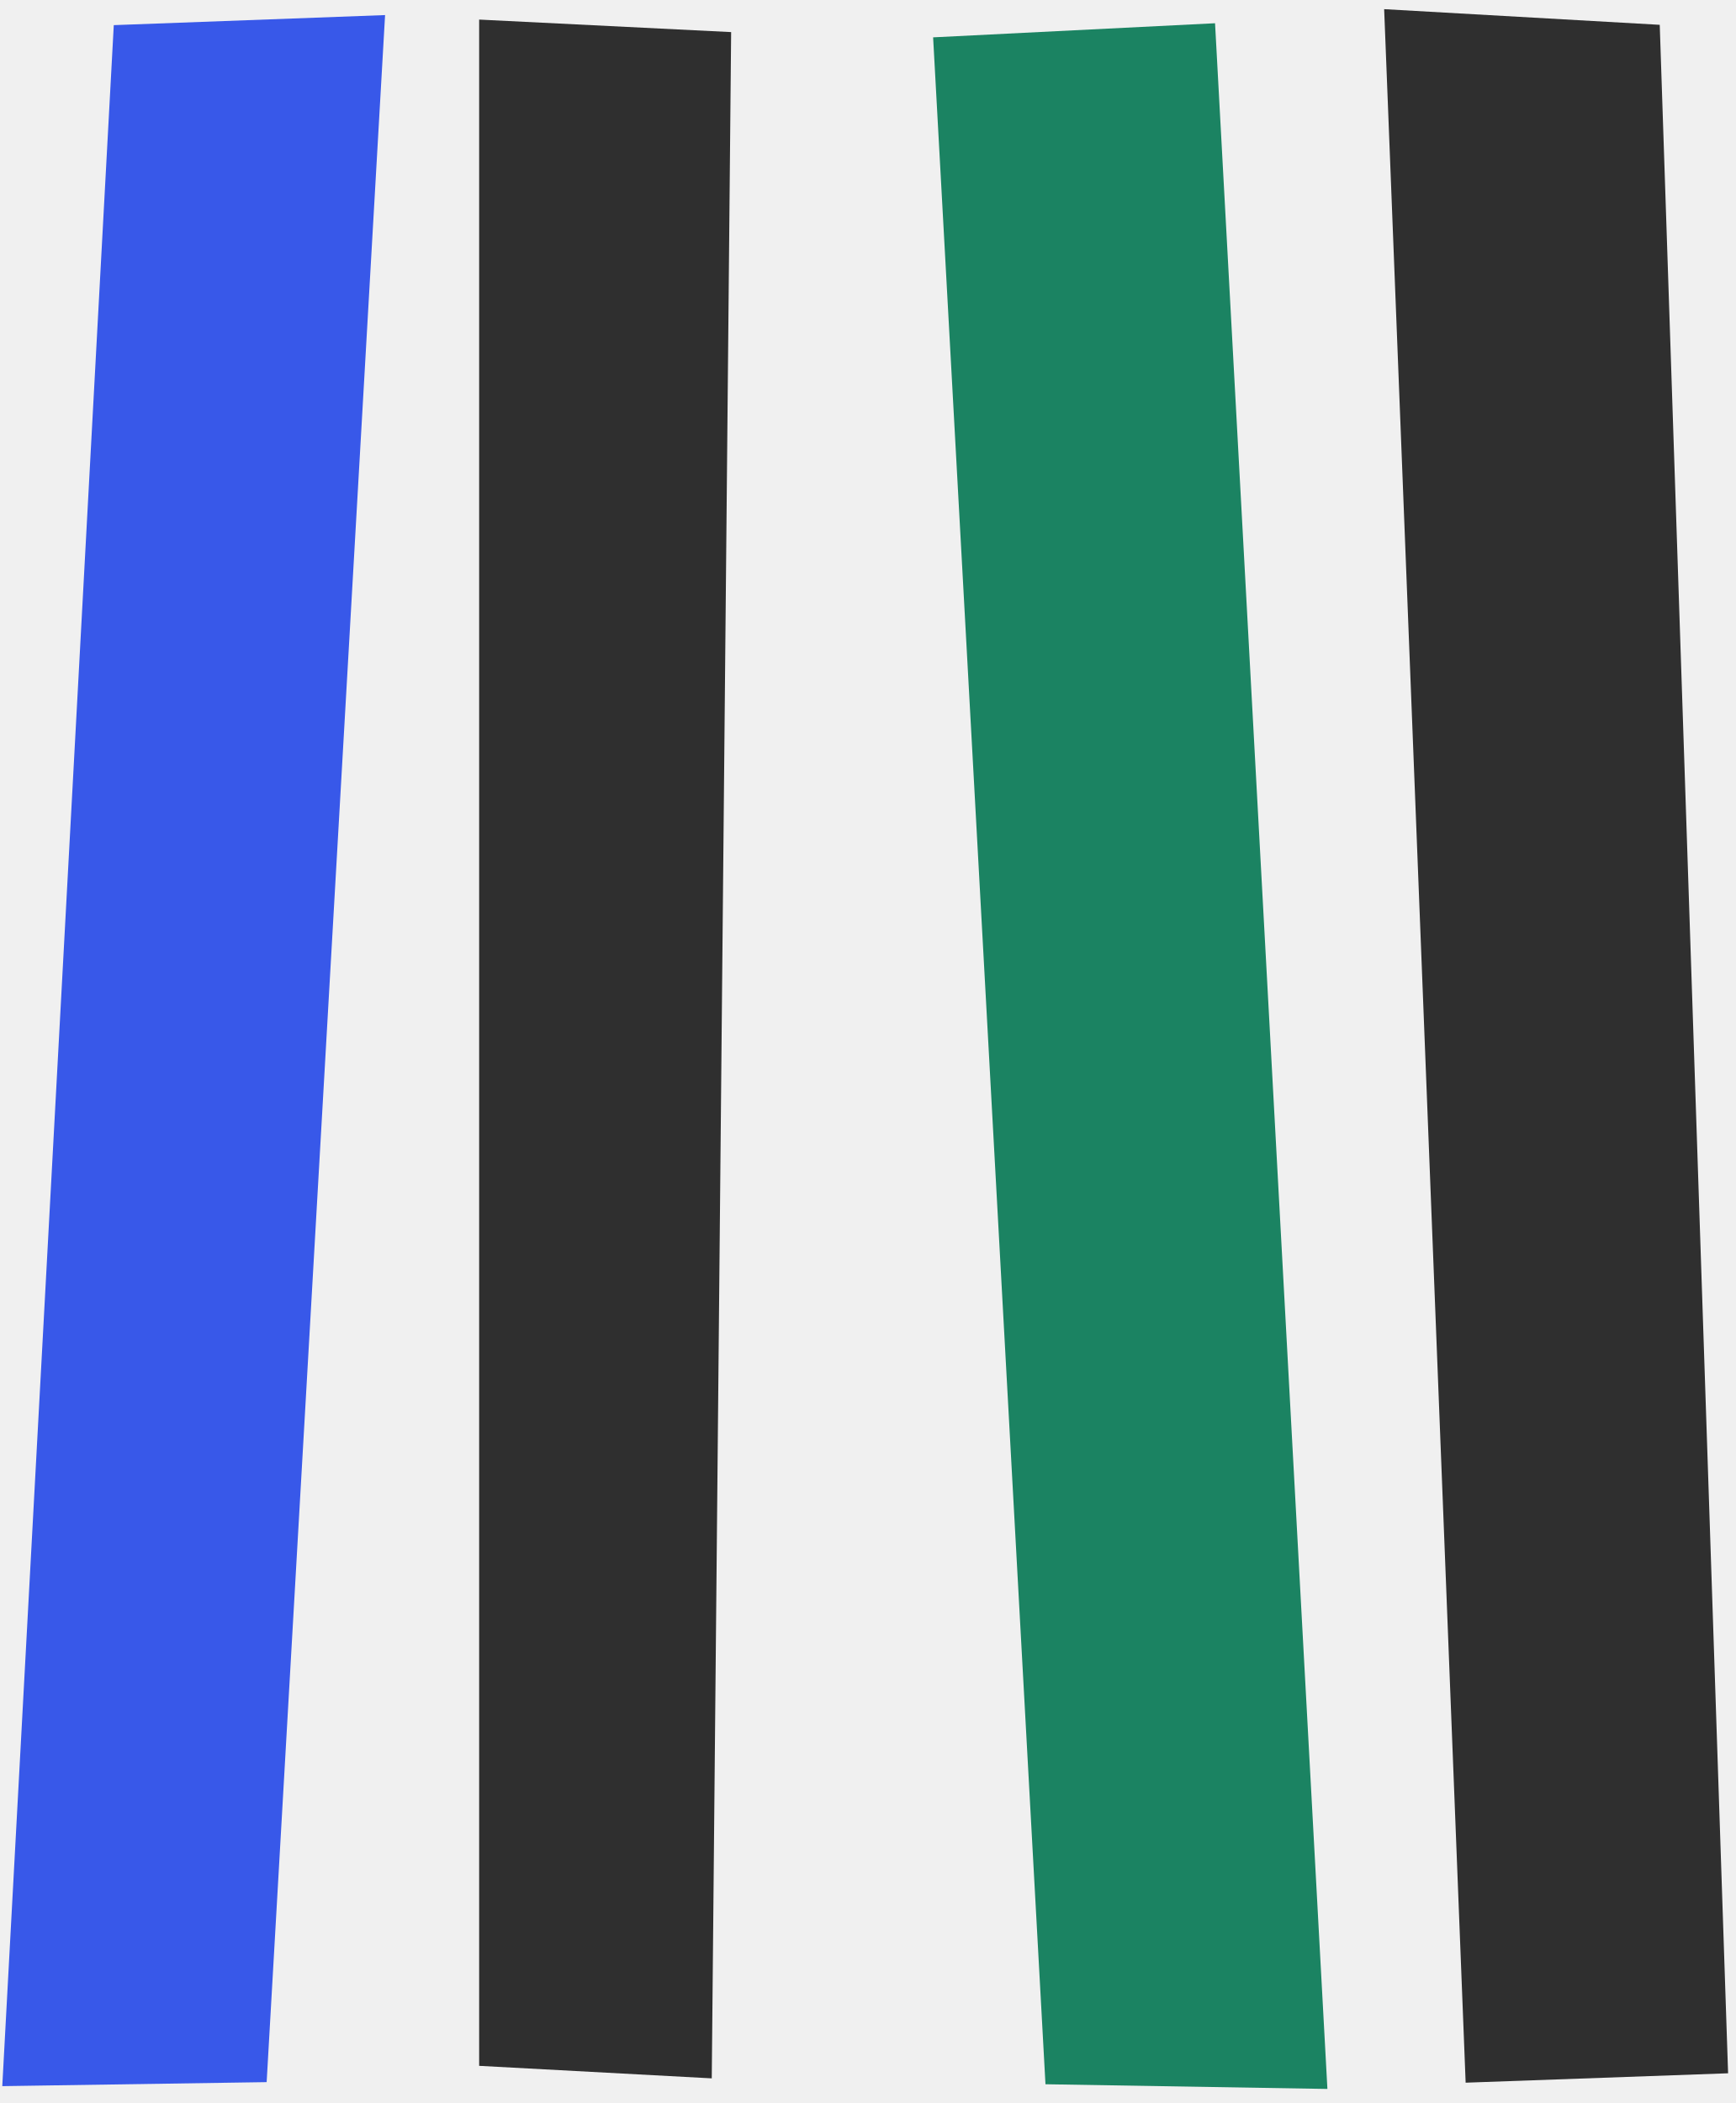
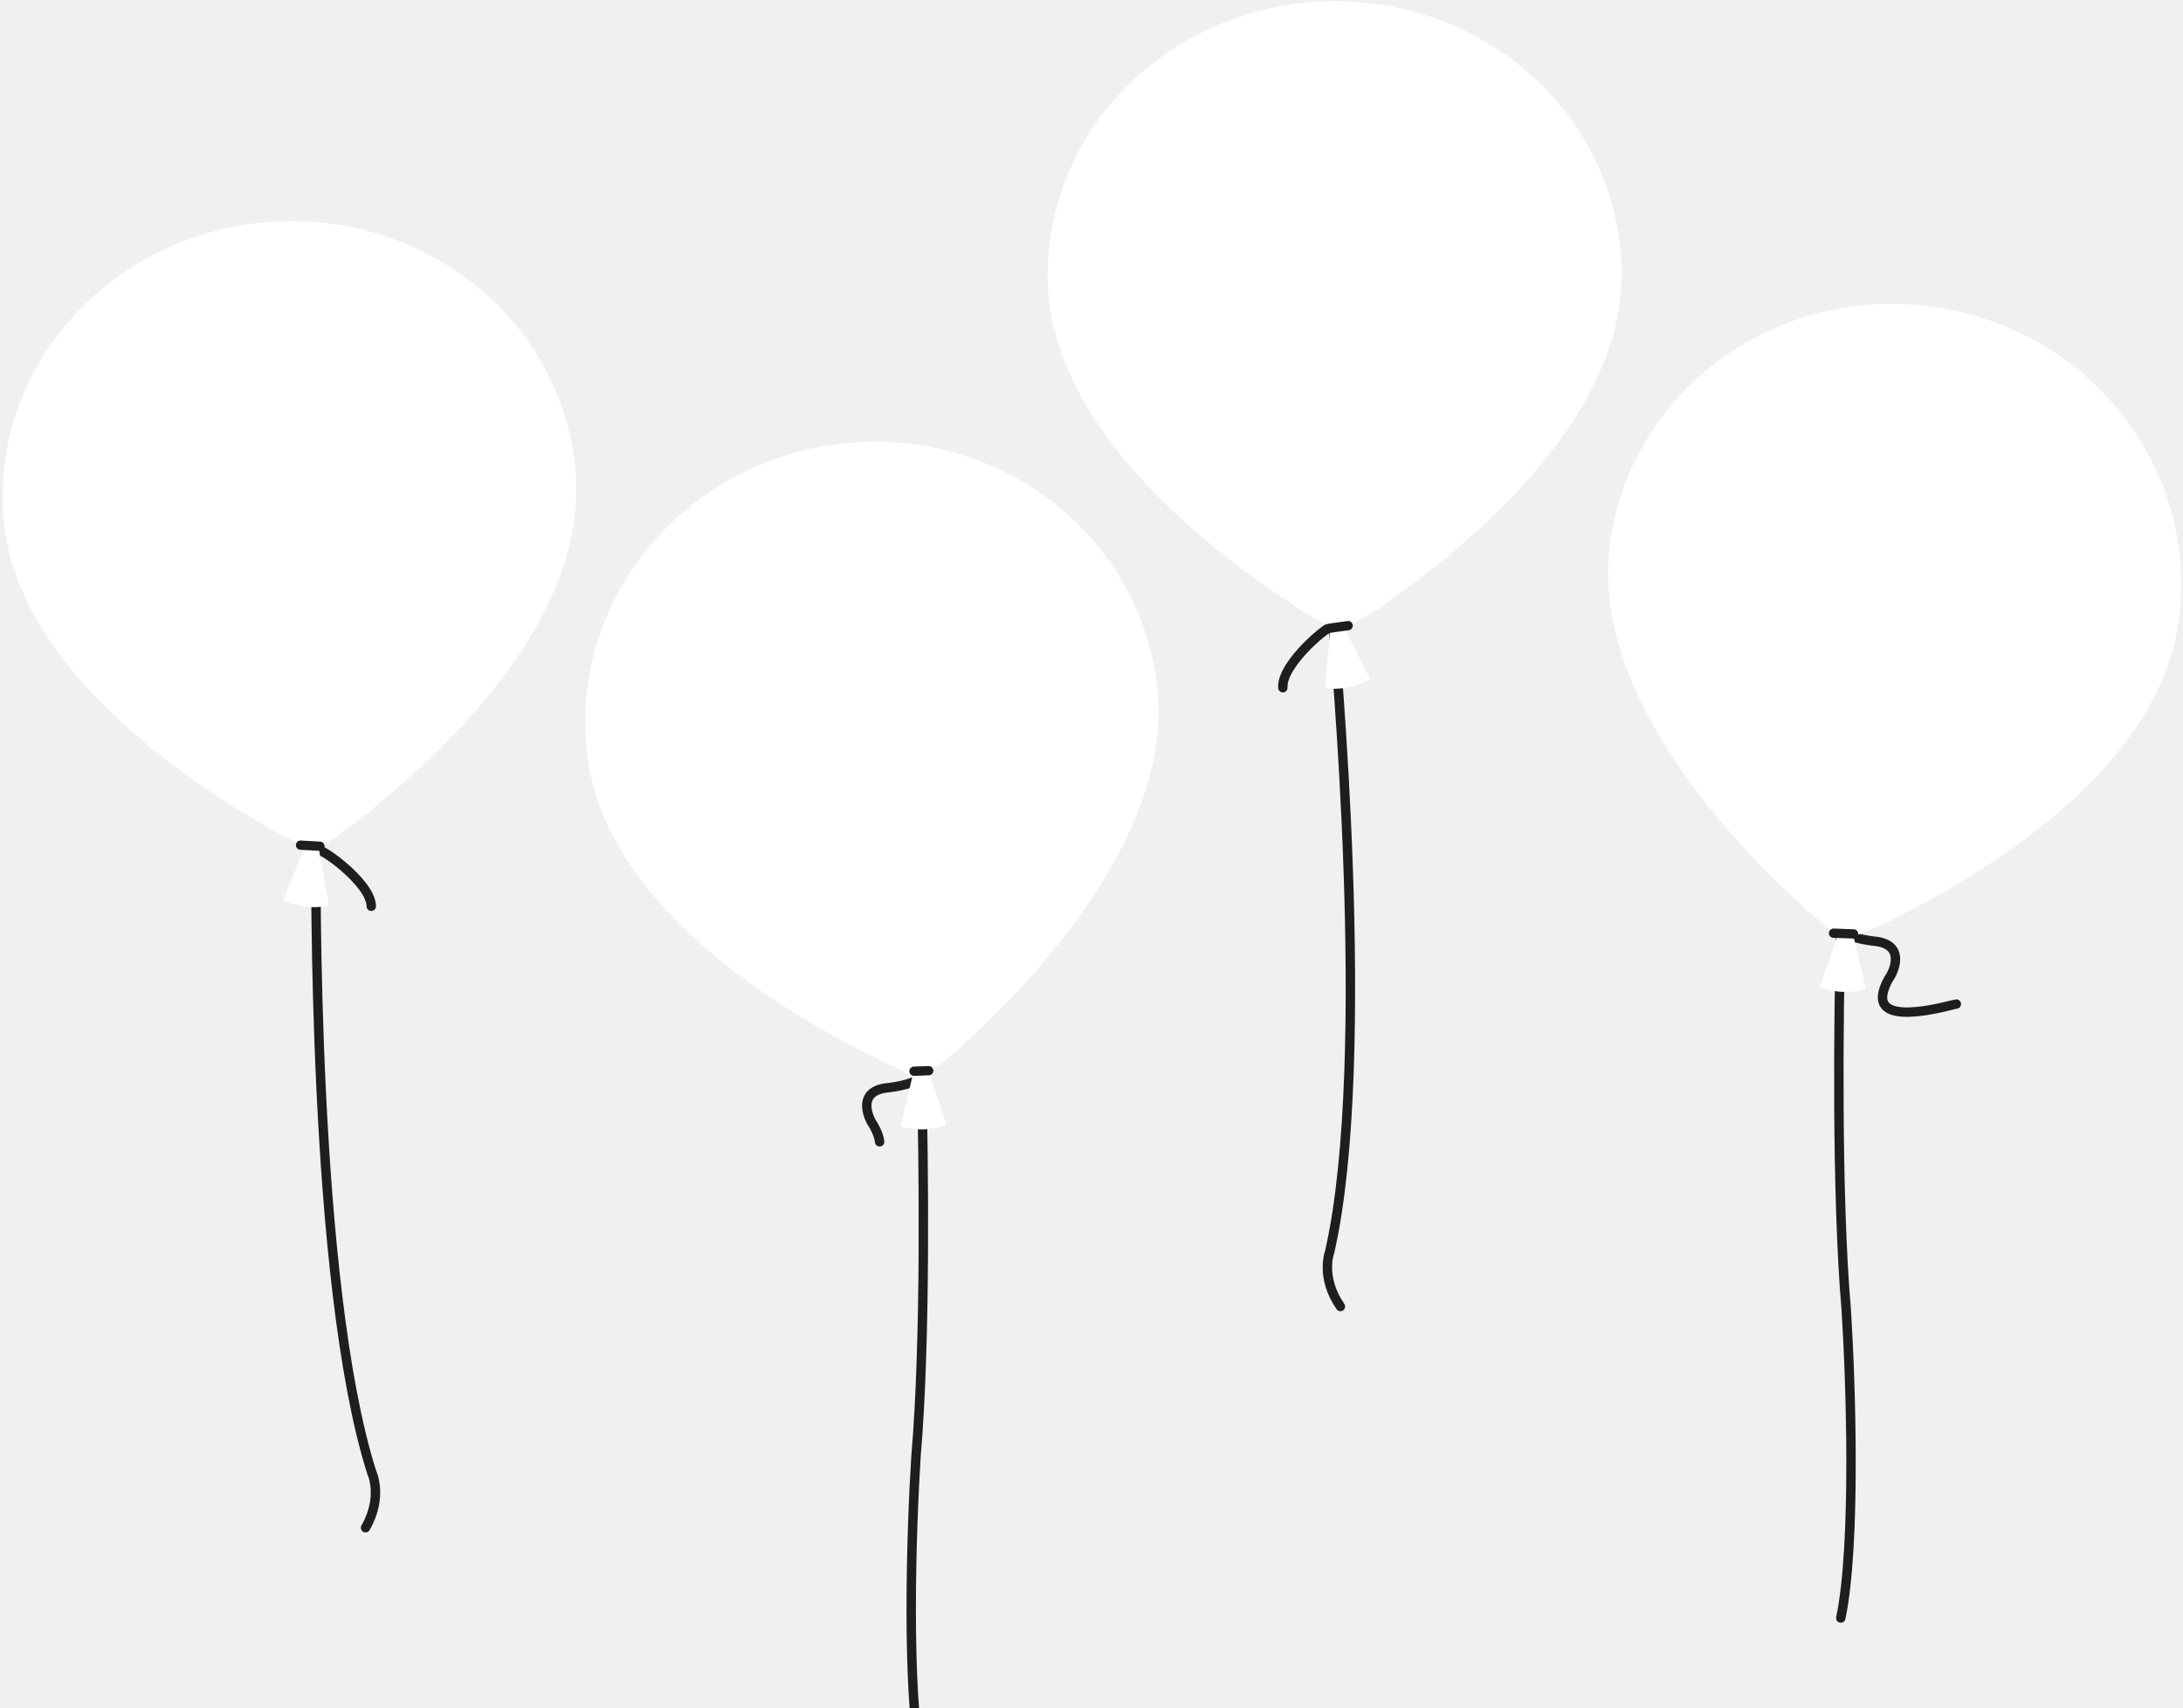
- <svg xmlns="http://www.w3.org/2000/svg" width="411" height="498" viewBox="0 0 411 498" fill="none" aria-hidden="true" focusable="false">
-   <path d="M347.119 493.19L327.819 2.169L393.087 5.878L409.277 490.963L347.119 493.19Z" fill="#2F2F2F" />
-   <path d="M247.608 493.559L220.996 8.844L287.768 5.504L314.38 494.672L247.608 493.559Z" fill="#1B8362" />
-   <path d="M113.48 489.201L113.48 4.637L173.161 7.601L168.571 492.165L113.48 489.201Z" fill="#2F2F2F" />
-   <path d="M0.539 494.008L26.947 5.953L91.201 3.57L63.152 493.058L0.539 494.008Z" fill="#3858E9" />
+ <svg xmlns="http://www.w3.org/2000/svg" viewBox="0 0 464 363" fill="none">
+   <path d="M78.913 192.621c-.04-5.218-11.878-13.339-11.788-11.996.091 1.343-.955 91.866 11.876 132.297 0 0 2.504 5.168-1.301 11.789" stroke="#1E1E1E" stroke-width="2" stroke-linecap="round" stroke-linejoin="round" />
+   <path d="m66.025 169.397-2.246 4.468 2.651 1.332 2.44-1.688-2.846-4.112Zm0 0c2.845 4.112 2.846 4.111 2.848 4.11l.003-.003.01-.007.035-.024.121-.085c.103-.073.252-.177.442-.313.38-.273.927-.67 1.617-1.183a166.555 166.555 0 0 0 5.664-4.421c4.653-3.79 10.85-9.22 16.993-15.763 6.126-6.526 12.309-14.278 16.824-22.723 4.508-8.431 7.509-17.846 6.829-27.564-2.078-29.724-29.002-51.417-59.586-49.278C27.241 54.282 3.6 79.51 5.677 109.235c.68 9.718 4.962 18.622 10.6 26.344 5.646 7.735 12.848 14.551 19.822 20.161 6.993 5.625 13.887 10.139 19.021 13.244a165.576 165.576 0 0 0 6.225 3.59 103.129 103.129 0 0 0 2.247 1.195l.131.067.038.019.011.006.004.002c.002.001.003.002 2.248-4.466Z" fill="#fff" stroke="#fff" stroke-width="10" />
+   <path d="m65.879 177.285-5.663 13.965s3.649 2.391 9.688 1.26l-2.642-15.065-1.383-.16Z" fill="#fff" />
+   <rect x="62.953" y="178.598" width="6.106" height="1.97" rx=".985" transform="rotate(3.18 62.953 178.598)" fill="#1E1E1E" />
+   <path d="M186.961 242.688s-.127-1.806-1.751-4.234c0 0-3.577-6.178 2.952-7.191 0 0 5.908-.507 7.694-2.372.492 16.768.952 56.344-1.149 80.507-.986 15.32-2.136 49.902 1.149 65.66" stroke="#1E1E1E" stroke-width="2" stroke-linecap="round" stroke-linejoin="round" />
+   <path d="m194.464 217.687 3.154 3.881-2.341 1.902-2.774-1.184 1.961-4.599Zm0 0a816.555 816.555 0 0 1-1.964 4.598l-.004-.002-.012-.005-.039-.016-.136-.059a112.689 112.689 0 0 1-2.328-1.058 164.825 164.825 0 0 1-6.469-3.213c-5.347-2.796-12.55-6.899-19.93-12.121-14.417-10.199-30.946-25.657-33.662-44.98-4.198-29.869 17.489-57.102 47.927-61.38 30.439-4.277 58.792 15.922 62.99 45.792 2.715 19.323-8.913 38.738-19.96 52.515-5.655 7.054-11.447 12.984-15.817 17.146a165.602 165.602 0 0 1-5.333 4.871 111.123 111.123 0 0 1-1.997 1.701l-.063.052-.033.027-.01.008-.004.003c-.001.001-.002.002-3.156-3.879Z" fill="#fff" stroke="#fff" stroke-width="10" />
+   <path d="m194.905 224.66-3.449 14.669s3.972 1.802 9.766-.244l-4.926-14.48-1.391.055Z" fill="#fff" />
+   <rect width="5.103" height="1.97" rx=".985" transform="scale(-1 1) rotate(2.085 -6324.149 -5336.641)" fill="#1E1E1E" />
+   <path d="M272.674 146.172c-.395-5.204 10.723-14.284 10.745-12.938.022 1.345 8.621 91.465-.79 132.827 0 0-2.064 5.358 2.28 11.638" stroke="#1E1E1E" stroke-width="2" stroke-linecap="round" stroke-linejoin="round" />
+   <path d="m284.568 122.79 2.611 4.265-2.531 1.549-2.572-1.479 2.492-4.335Zm0 0c-2.492 4.335-2.493 4.334-2.495 4.333l-.004-.002-.011-.006-.036-.021-.128-.075a106.955 106.955 0 0 1-2.176-1.319 165.633 165.633 0 0 1-6.014-3.933c-4.952-3.388-11.582-8.281-18.249-14.289-6.649-5.992-13.458-13.2-18.662-21.24-5.197-8.025-8.973-17.156-9.107-26.897-.41-29.793 24.609-53.658 55.265-54.08 30.656-.422 56.321 22.745 56.731 52.539.135 9.74-3.389 18.972-8.362 27.138-4.982 8.179-11.589 15.572-18.071 21.745-6.499 6.189-12.991 11.263-17.849 14.786a167.49 167.49 0 0 1-5.903 4.096c-.718.474-1.287.84-1.681 1.091l-.458.288a9.846 9.846 0 0 0-.126.078l-.036.022-.011.007-.003.002c-.002.001-.003.002-2.614-4.263Z" fill="#fff" stroke="#fff" stroke-width="10" />
+   <path d="m284.383 130.802 6.808 13.443s-3.436 2.688-9.549 2.064l1.376-15.233 1.365-.274Z" fill="#fff" />
+   <rect width="6.106" height="1.97" rx=".985" transform="scale(-1 1) rotate(7.968 -1090.36 -1997.313)" fill="#1E1E1E" />
+   <path d="M415.822 213.413c-.66 0-16.451 4.903-15.663-1.87 0 0 .126-1.807 1.751-4.235 0 0 3.577-6.177-2.952-7.19 0 0-5.909-.508-7.694-2.372-.493 16.767-.952 56.343 1.149 80.506.985 15.321 2.135 49.902-1.149 65.66" stroke="#1E1E1E" stroke-width="2" stroke-linecap="round" stroke-linejoin="round" />
+   <path d="m393.572 188.375-3.154 3.88 2.341 1.903 2.775-1.184-1.962-4.599Zm0 0c1.962 4.599 1.963 4.599 1.965 4.598l.004-.002.012-.005.039-.017.136-.059a113.778 113.778 0 0 0 2.328-1.058 164.53 164.53 0 0 0 6.469-3.212c5.347-2.796 12.549-6.9 19.93-12.121 14.416-10.2 30.946-25.657 33.661-44.98 4.198-29.87-17.489-57.102-47.927-61.38-30.439-4.278-58.791 15.922-62.989 45.792-2.716 19.323 8.912 38.737 19.959 52.515 5.656 7.054 11.448 12.984 15.817 17.146a166.688 166.688 0 0 0 5.333 4.871 117.548 117.548 0 0 0 1.997 1.7l.064.053.032.026.011.008.003.003c.001.001.002.002 3.156-3.878Z" fill="#fff" stroke="#fff" stroke-width="10" />
+   <path d="m393.123 195.432 3.45 14.669s-3.973 1.802-9.767-.244l4.927-14.48 1.39.055Z" fill="#fff" />
+   <rect x="388.766" y="197.329" width="6.234" height="1.97" rx=".985" transform="rotate(2.085 388.766 197.329)" fill="#1E1E1E" />
</svg>
